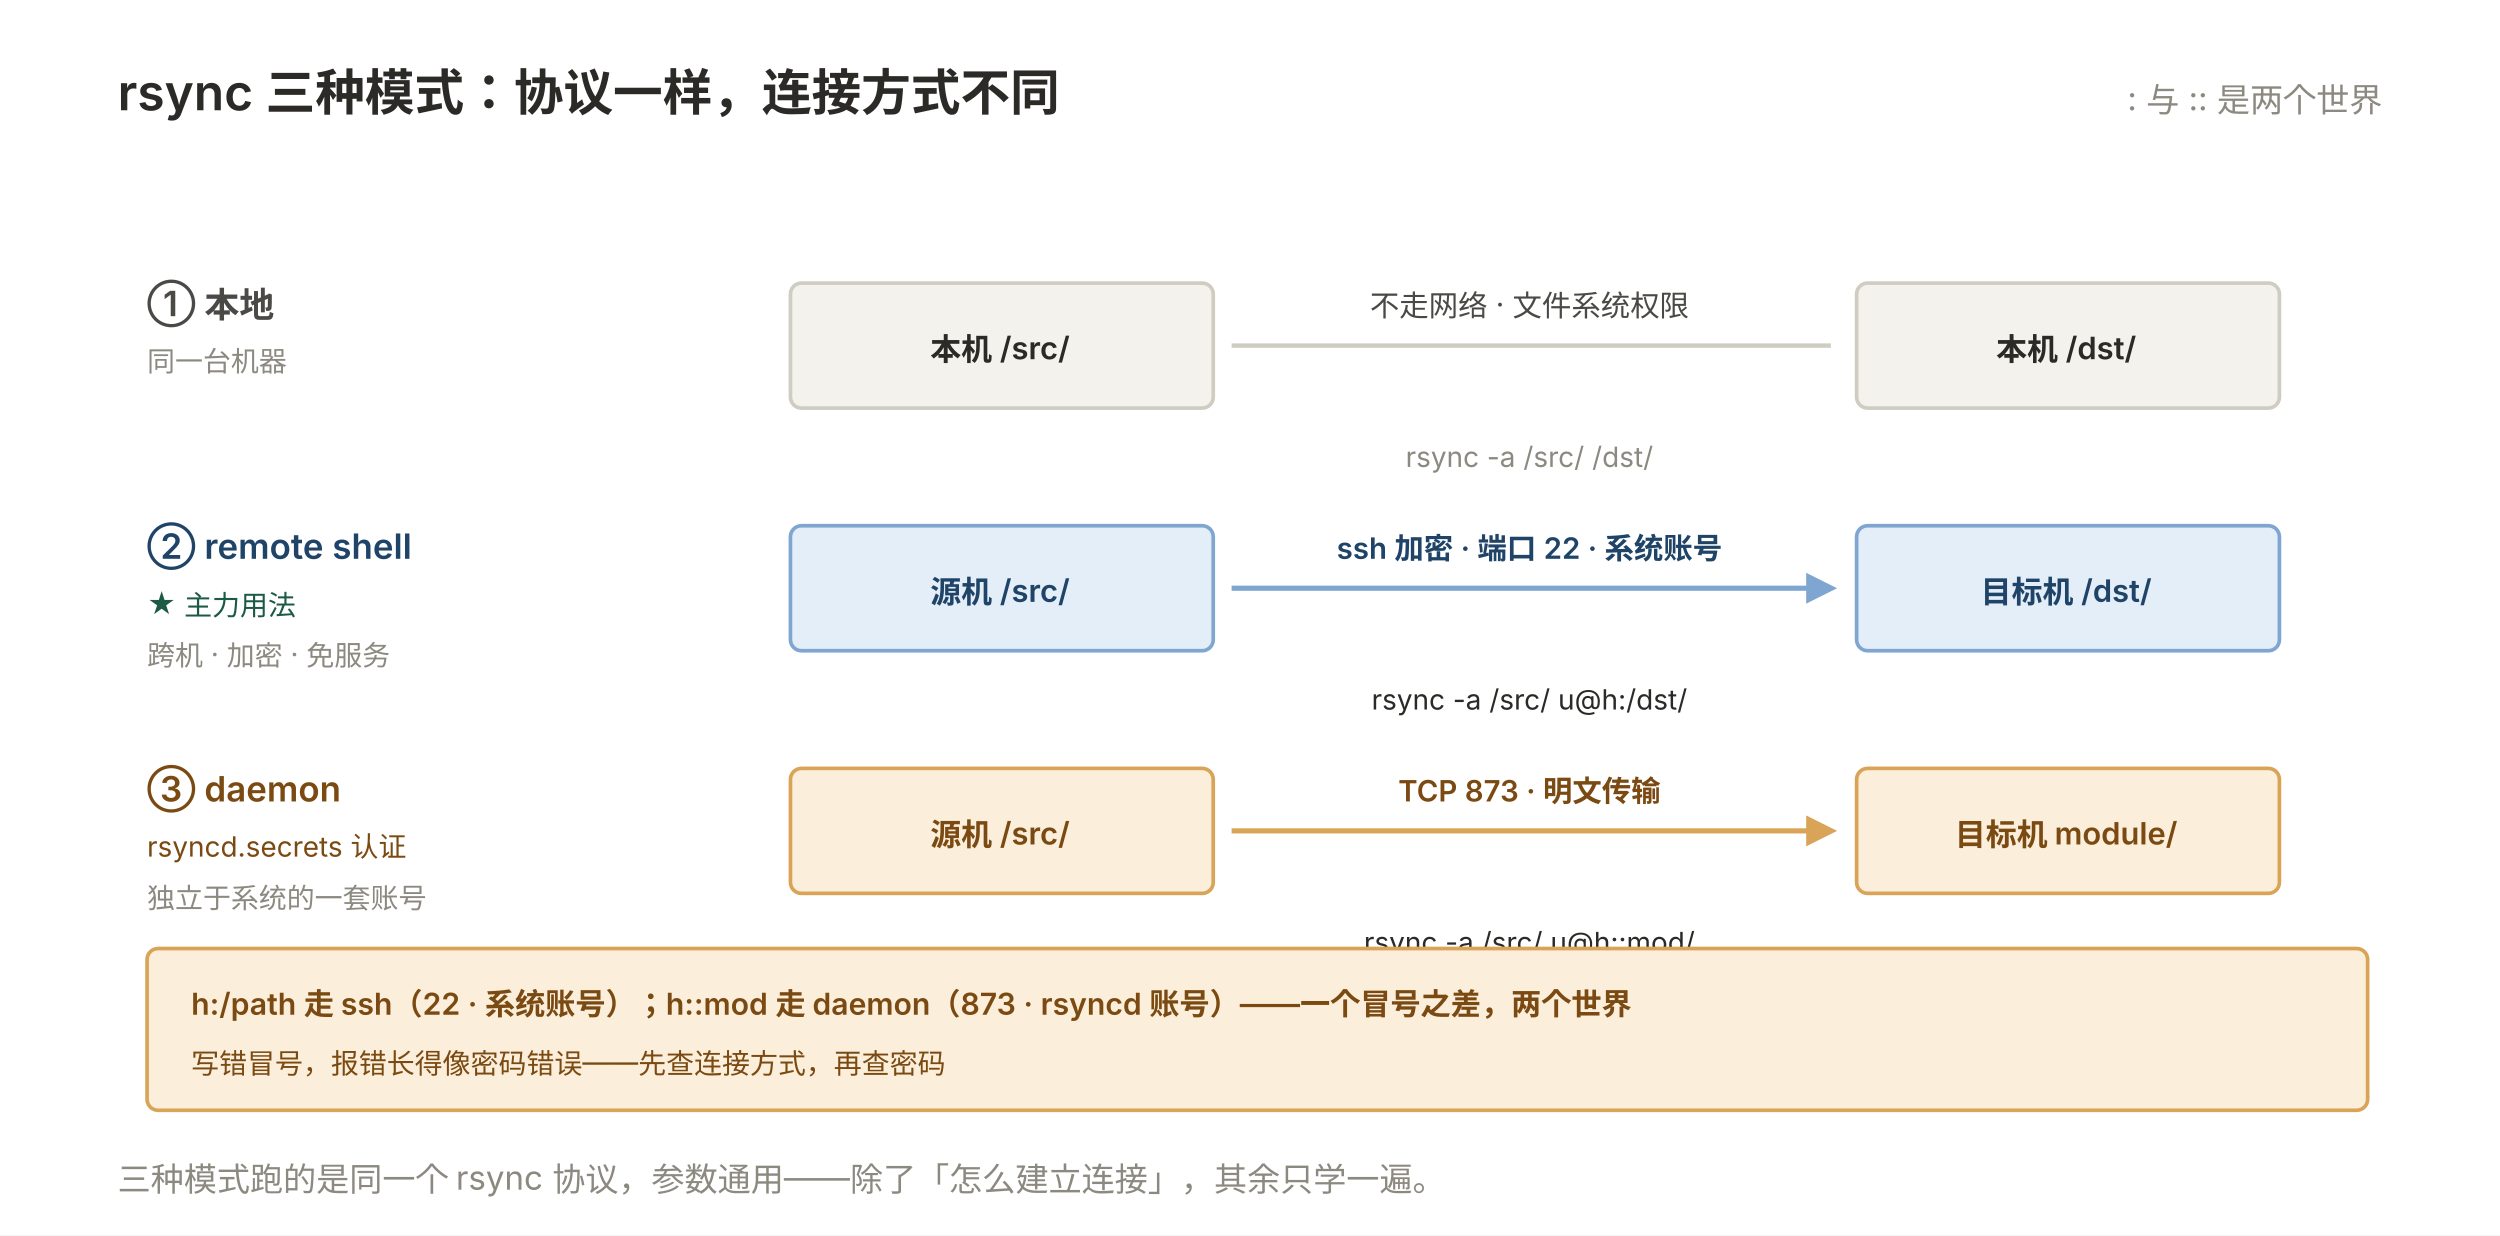
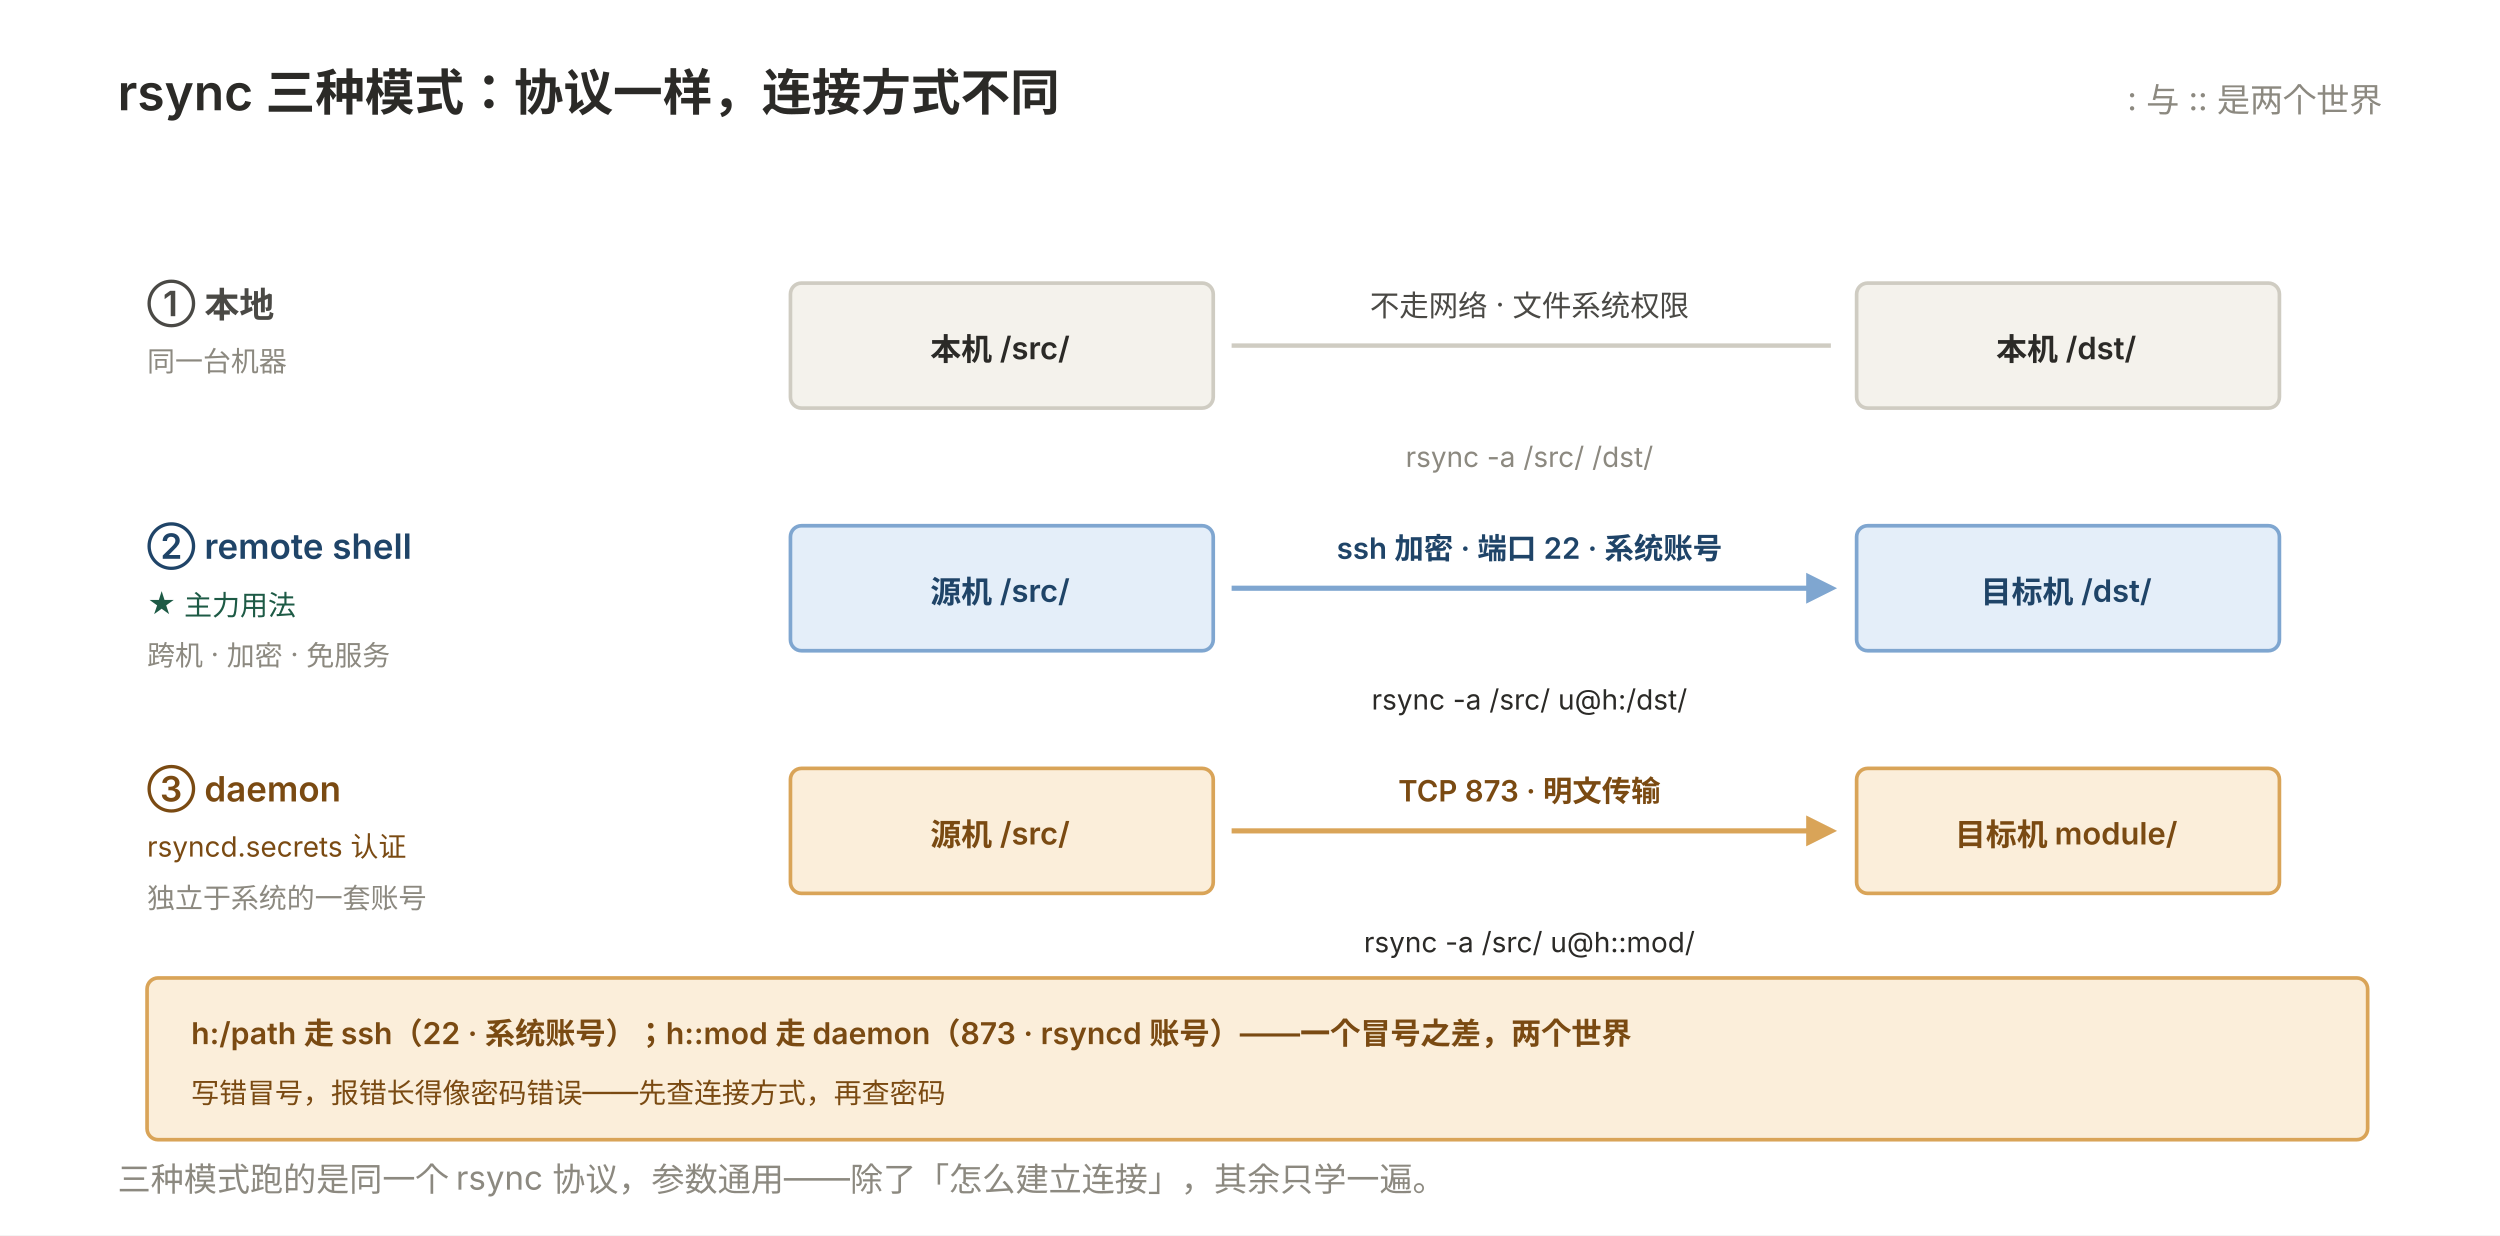
- <svg xmlns="http://www.w3.org/2000/svg" viewBox="0 0 680 336" width="680" height="336" font-family="-apple-system, 'Segoe UI', 'Microsoft YaHei', 'PingFang SC', sans-serif">
-   <rect width="680" height="336" fill="#FFFFFF" />
-   <text x="32" y="30" font-size="13.5" font-weight="600" fill="#2B2A27">rsync 三种模式：协议一样，连接方式不同</text>
-   <text x="648" y="30" font-size="9" fill="#8C8980" text-anchor="end">: 与 :: 是两个世界</text>
-   <defs>
-     <marker id="a10Blue" viewBox="0 0 10 10" refX="8" refY="5" markerWidth="6" markerHeight="6" orient="auto">
-       <path d="M0,0 L10,5 L0,10 z" fill="#7FA6D0" />
-     </marker>
-     <marker id="a10Amber" viewBox="0 0 10 10" refX="8" refY="5" markerWidth="6" markerHeight="6" orient="auto">
-       <path d="M0,0 L10,5 L0,10 z" fill="#D9A458" />
-     </marker>
-   </defs>
-   <text x="40" y="86" font-size="9.5" font-weight="600" fill="#4A4945">① 本地</text>
-   <text x="40" y="101" font-size="7.6" fill="#8C8980">同一台机器</text>
-   <rect x="215" y="77" width="115" height="34" rx="3" fill="#F4F2EC" stroke="#CFCCC2" stroke-width="1" />
-   <text x="272" y="98" font-size="8.4" font-weight="600" fill="#2B2A27" text-anchor="middle">本机 /src/</text>
-   <line x1="335" y1="94" x2="498" y2="94" stroke="#CFCCC2" stroke-width="1.2" />
-   <text x="416" y="86" font-size="8" fill="#4A4945" text-anchor="middle">不走网络 · 文件系统权限</text>
-   <text x="416" y="127" font-size="7.6" fill="#8C8980" text-anchor="middle">rsync -a /src/ /dst/</text>
-   <rect x="505" y="77" width="115" height="34" rx="3" fill="#F4F2EC" stroke="#CFCCC2" stroke-width="1" />
-   <text x="562" y="98" font-size="8.4" font-weight="600" fill="#2B2A27" text-anchor="middle">本机 /dst/</text>
-   <text x="40" y="152" font-size="9.5" font-weight="600" fill="#1F4468">② remote shell</text>
-   <text x="40" y="167" font-size="7.6" fill="#1D5A45">★ 主力用法</text>
-   <text x="40" y="181" font-size="7.6" fill="#8C8980">跨机 · 加密 · 免服务</text>
-   <rect x="215" y="143" width="115" height="34" rx="3" fill="#E4EEF9" stroke="#7FA6D0" stroke-width="1" />
-   <text x="272" y="164" font-size="8.4" font-weight="600" fill="#1F4468" text-anchor="middle">源机 /src/</text>
-   <line x1="335" y1="160" x2="498" y2="160" stroke="#7FA6D0" stroke-width="1.4" marker-end="url(#a10Blue)" />
-   <text x="416" y="152" font-size="8" font-weight="600" fill="#1F4468" text-anchor="middle">ssh 加密 · 端口 22 · 系统账号</text>
-   <text x="416" y="193" font-size="7.6" fill="#2B2A27" text-anchor="middle">rsync -a /src/ u@h:/dst/</text>
-   <rect x="505" y="143" width="115" height="34" rx="3" fill="#E4EEF9" stroke="#7FA6D0" stroke-width="1" />
-   <text x="562" y="164" font-size="8.4" font-weight="600" fill="#1F4468" text-anchor="middle">目标机 /dst/</text>
-   <text x="40" y="218" font-size="9.5" font-weight="600" fill="#7A4A12">③ daemon</text>
-   <text x="40" y="233" font-size="7.6" fill="#7A4A12">rsyncd.secrets 认证</text>
-   <text x="40" y="247" font-size="7.6" fill="#8C8980">独立于系统的一套账号</text>
-   <rect x="215" y="209" width="115" height="34" rx="3" fill="#FBEEDA" stroke="#D9A458" stroke-width="1" />
-   <text x="272" y="230" font-size="8.4" font-weight="600" fill="#7A4A12" text-anchor="middle">源机 /src/</text>
-   <line x1="335" y1="226" x2="498" y2="226" stroke="#D9A458" stroke-width="1.4" marker-end="url(#a10Amber)" />
-   <text x="416" y="218" font-size="8" font-weight="600" fill="#7A4A12" text-anchor="middle">TCP 873 · 明文传输</text>
-   <text x="416" y="259" font-size="7.6" fill="#2B2A27" text-anchor="middle">rsync -a /src/ u@h::mod/</text>
-   <rect x="505" y="209" width="115" height="34" rx="3" fill="#FBEEDA" stroke="#D9A458" stroke-width="1" />
-   <text x="562" y="230" font-size="8.4" font-weight="600" fill="#7A4A12" text-anchor="middle">目标机 module/</text>
-   <rect x="40" y="258" width="604" height="44" rx="3" fill="#FBEEDA" stroke="#D9A458" stroke-width="1" />
-   <text x="52" y="276" font-size="8.2" font-weight="600" fill="#7A4A12">h:/path 走 ssh（22 · 系统账号）；h::mod 走 daemon（873 · rsyncd 账号）——一个冒号之差，两个世界</text>
-   <text x="52" y="292" font-size="7.6" fill="#7A4A12">写错冒号，报错长得像密码错误——先查连接方式，再查密码</text>
-   <text x="32" y="324" font-size="9" fill="#8C8980">三种模式跑的是同一个 rsync 协议，参数通用——除了「怎么建立连接」，其余只学一遍。</text>
+ <svg xmlns="http://www.w3.org/2000/svg" viewBox="0 0 1200 592.94" width="1200" height="592.94" font-family="-apple-system, 'Segoe UI', 'Microsoft YaHei', 'PingFang SC', sans-serif">
+   <g transform="scale(1.764706)">
+     <rect width="680" height="336" fill="#FFFFFF" />
+     <text x="32" y="30" font-size="13.5" font-weight="600" fill="#2B2A27">rsync 三种模式：协议一样，连接方式不同</text>
+     <text x="648" y="30" font-size="9" fill="#8C8980" text-anchor="end">: 与 :: 是两个世界</text>
+     <defs>
+       <marker id="a10Blue" viewBox="0 0 10 10" refX="8" refY="5" markerWidth="6" markerHeight="6" orient="auto">
+         <path d="M0,0 L10,5 L0,10 z" fill="#7FA6D0" />
+       </marker>
+       <marker id="a10Amber" viewBox="0 0 10 10" refX="8" refY="5" markerWidth="6" markerHeight="6" orient="auto">
+         <path d="M0,0 L10,5 L0,10 z" fill="#D9A458" />
+       </marker>
+     </defs>
+     <text x="40" y="86" font-size="9.5" font-weight="600" fill="#4A4945">① 本地</text>
+     <text x="40" y="101" font-size="7.6" fill="#8C8980">同一台机器</text>
+     <rect x="215" y="77" width="115" height="34" rx="3" fill="#F4F2EC" stroke="#CFCCC2" stroke-width="1" />
+     <text x="272" y="98" font-size="8.4" font-weight="600" fill="#2B2A27" text-anchor="middle">本机 /src/</text>
+     <line x1="335" y1="94" x2="498" y2="94" stroke="#CFCCC2" stroke-width="1.2" />
+     <text x="416" y="86" font-size="8" fill="#4A4945" text-anchor="middle">不走网络 · 文件系统权限</text>
+     <text x="416" y="127" font-size="7.6" fill="#8C8980" text-anchor="middle">rsync -a /src/ /dst/</text>
+     <rect x="505" y="77" width="115" height="34" rx="3" fill="#F4F2EC" stroke="#CFCCC2" stroke-width="1" />
+     <text x="562" y="98" font-size="8.4" font-weight="600" fill="#2B2A27" text-anchor="middle">本机 /dst/</text>
+     <text x="40" y="152" font-size="9.5" font-weight="600" fill="#1F4468">② remote shell</text>
+     <text x="40" y="167" font-size="7.6" fill="#1D5A45">★ 主力用法</text>
+     <text x="40" y="181" font-size="7.6" fill="#8C8980">跨机 · 加密 · 免服务</text>
+     <rect x="215" y="143" width="115" height="34" rx="3" fill="#E4EEF9" stroke="#7FA6D0" stroke-width="1" />
+     <text x="272" y="164" font-size="8.4" font-weight="600" fill="#1F4468" text-anchor="middle">源机 /src/</text>
+     <line x1="335" y1="160" x2="498" y2="160" stroke="#7FA6D0" stroke-width="1.4" marker-end="url(#a10Blue)" />
+     <text x="416" y="152" font-size="8" font-weight="600" fill="#1F4468" text-anchor="middle">ssh 加密 · 端口 22 · 系统账号</text>
+     <text x="416" y="193" font-size="7.6" fill="#2B2A27" text-anchor="middle">rsync -a /src/ u@h:/dst/</text>
+     <rect x="505" y="143" width="115" height="34" rx="3" fill="#E4EEF9" stroke="#7FA6D0" stroke-width="1" />
+     <text x="562" y="164" font-size="8.4" font-weight="600" fill="#1F4468" text-anchor="middle">目标机 /dst/</text>
+     <text x="40" y="218" font-size="9.5" font-weight="600" fill="#7A4A12">③ daemon</text>
+     <text x="40" y="233" font-size="7.6" fill="#7A4A12">rsyncd.secrets 认证</text>
+     <text x="40" y="247" font-size="7.6" fill="#8C8980">独立于系统的一套账号</text>
+     <rect x="215" y="209" width="115" height="34" rx="3" fill="#FBEEDA" stroke="#D9A458" stroke-width="1" />
+     <text x="272" y="230" font-size="8.4" font-weight="600" fill="#7A4A12" text-anchor="middle">源机 /src/</text>
+     <line x1="335" y1="226" x2="498" y2="226" stroke="#D9A458" stroke-width="1.4" marker-end="url(#a10Amber)" />
+     <text x="416" y="218" font-size="8" font-weight="600" fill="#7A4A12" text-anchor="middle">TCP 873 · 明文传输</text>
+     <text x="416" y="259" font-size="7.6" fill="#2B2A27" text-anchor="middle">rsync -a /src/ u@h::mod/</text>
+     <rect x="505" y="209" width="115" height="34" rx="3" fill="#FBEEDA" stroke="#D9A458" stroke-width="1" />
+     <text x="562" y="230" font-size="8.4" font-weight="600" fill="#7A4A12" text-anchor="middle">目标机 module/</text>
+     <rect x="40" y="266" width="604" height="44" rx="3" fill="#FBEEDA" stroke="#D9A458" stroke-width="1" />
+     <text x="52" y="284" font-size="8.2" font-weight="600" fill="#7A4A12">h:/path 走 ssh（22 · 系统账号）；h::mod 走 daemon（873 · rsyncd 账号）——一个冒号之差，两个世界</text>
+     <text x="52" y="300" font-size="7.6" fill="#7A4A12">写错冒号，报错长得像密码错误——先查连接方式，再查密码</text>
+     <text x="32" y="324" font-size="9" fill="#8C8980">三种模式跑的是同一个 rsync 协议，参数通用——除了「怎么建立连接」，其余只学一遍。</text>
+   </g>
</svg>
